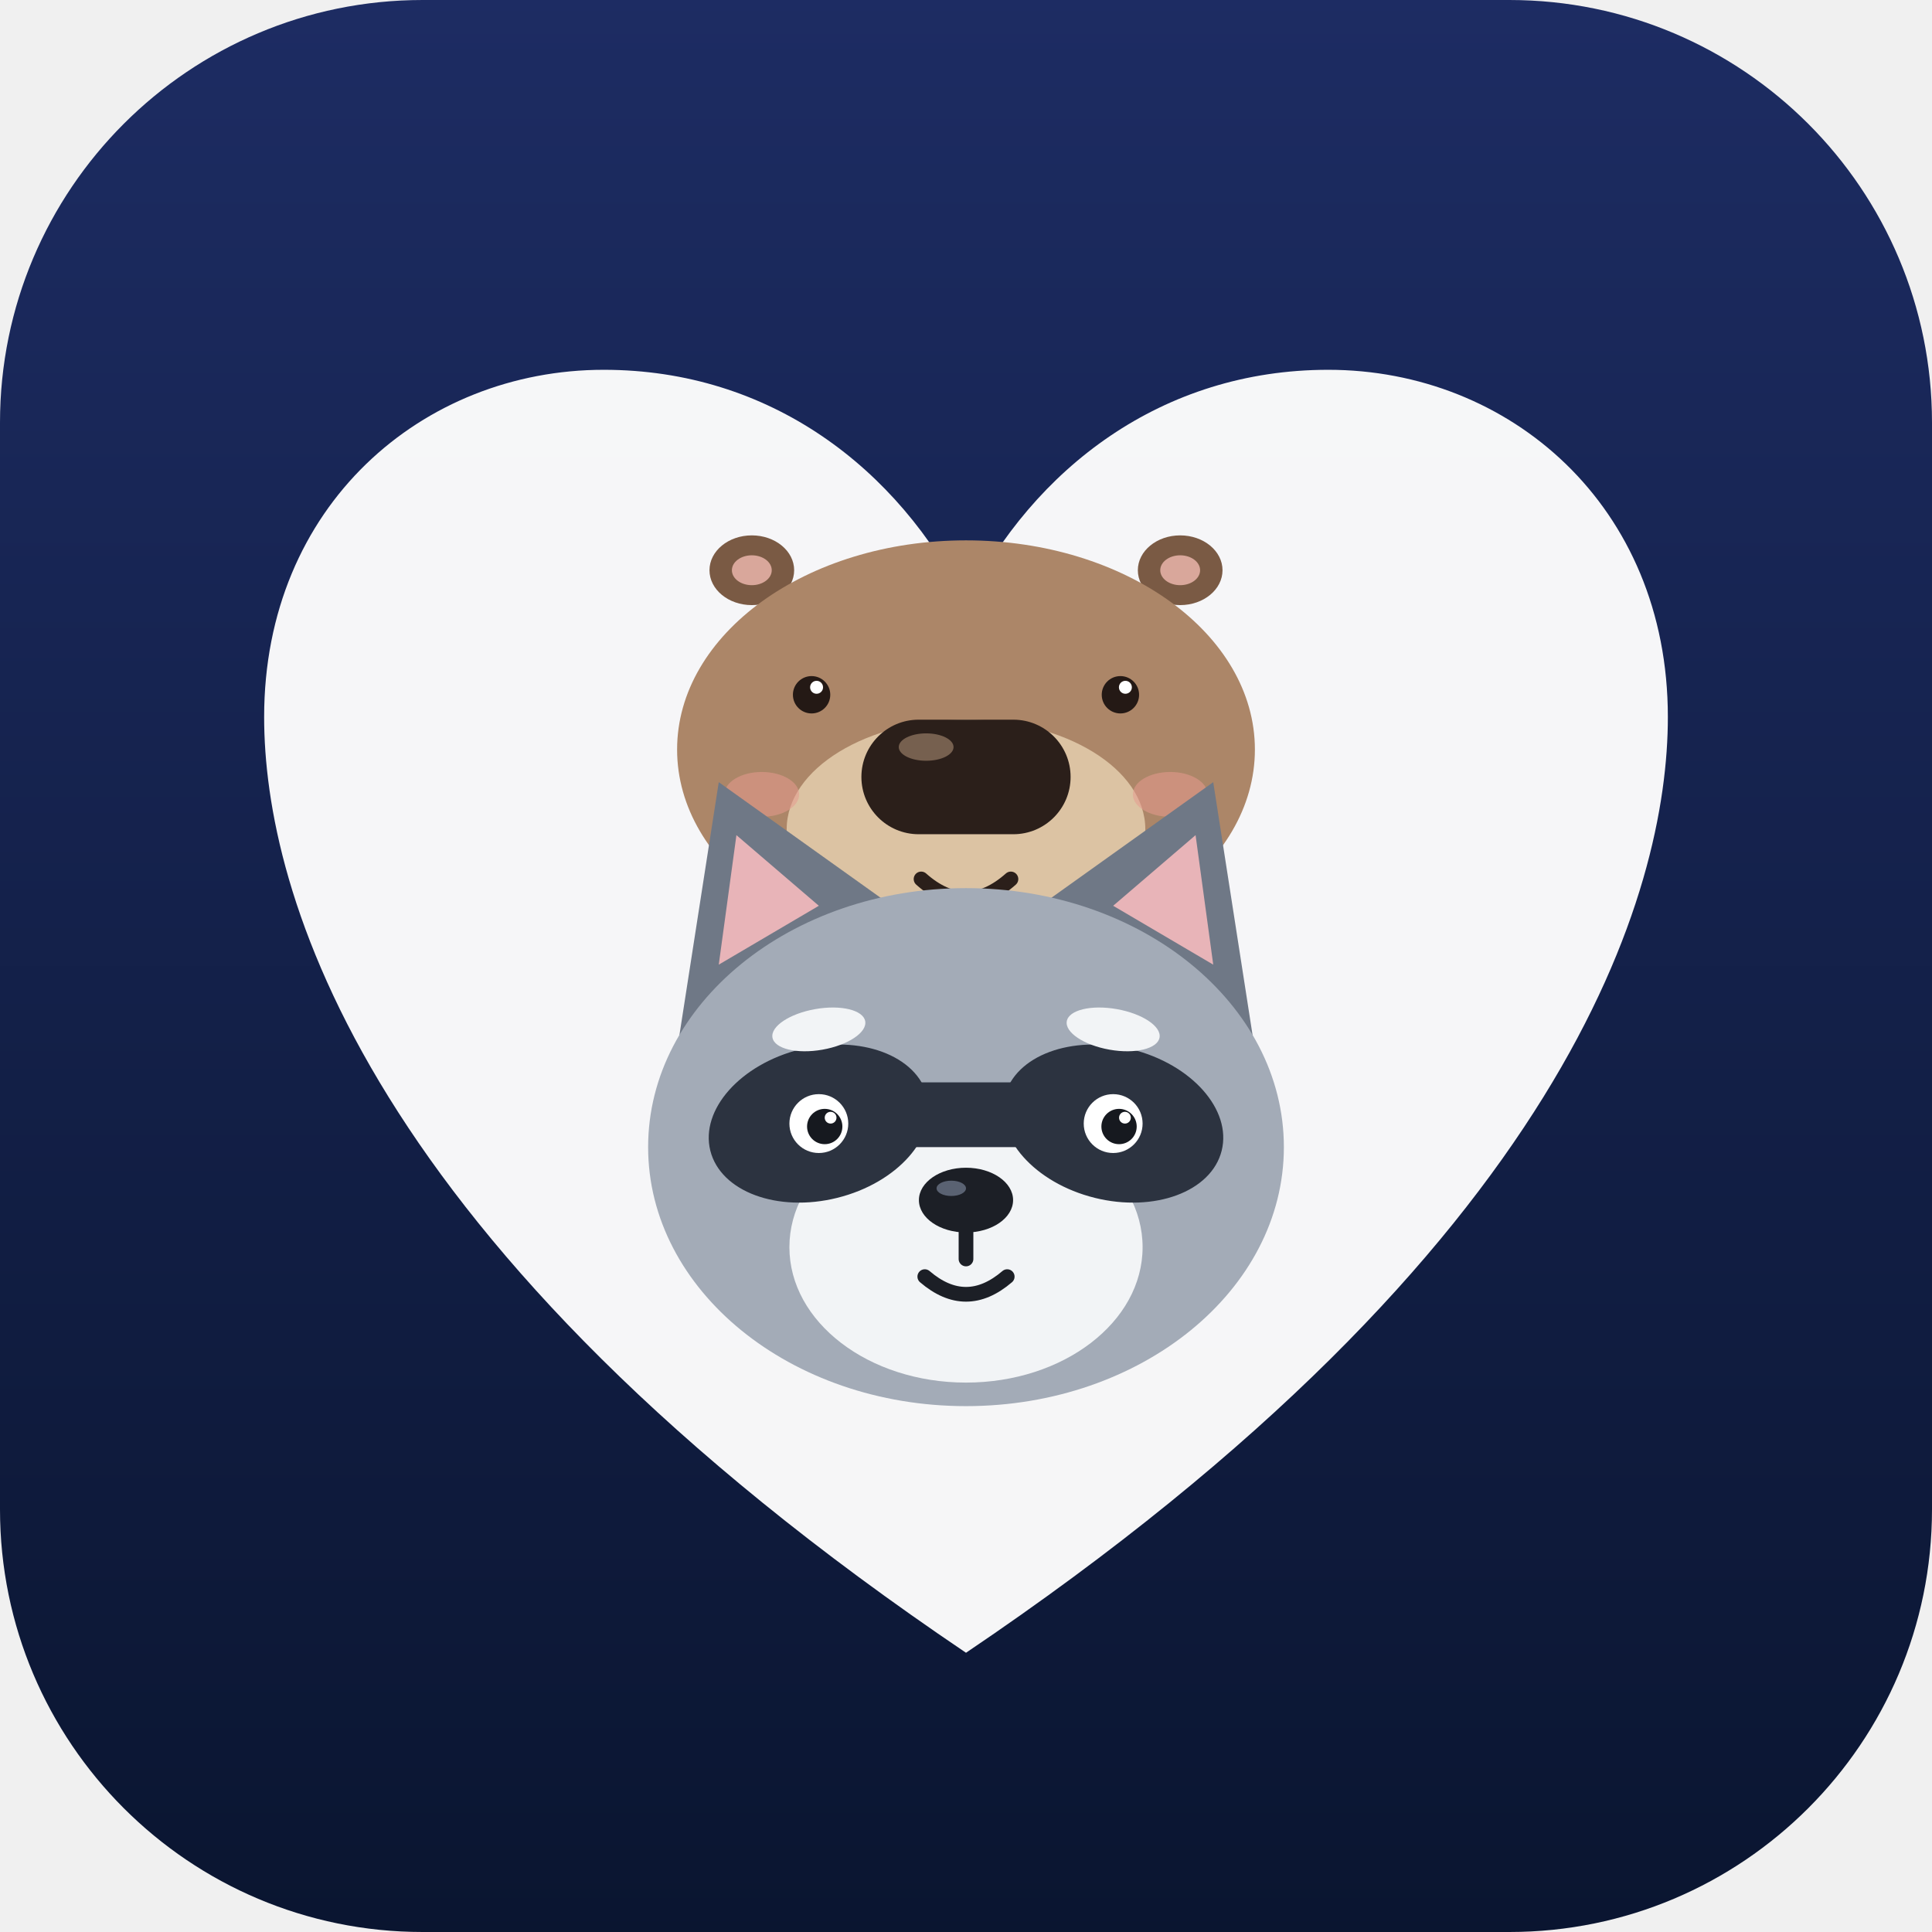
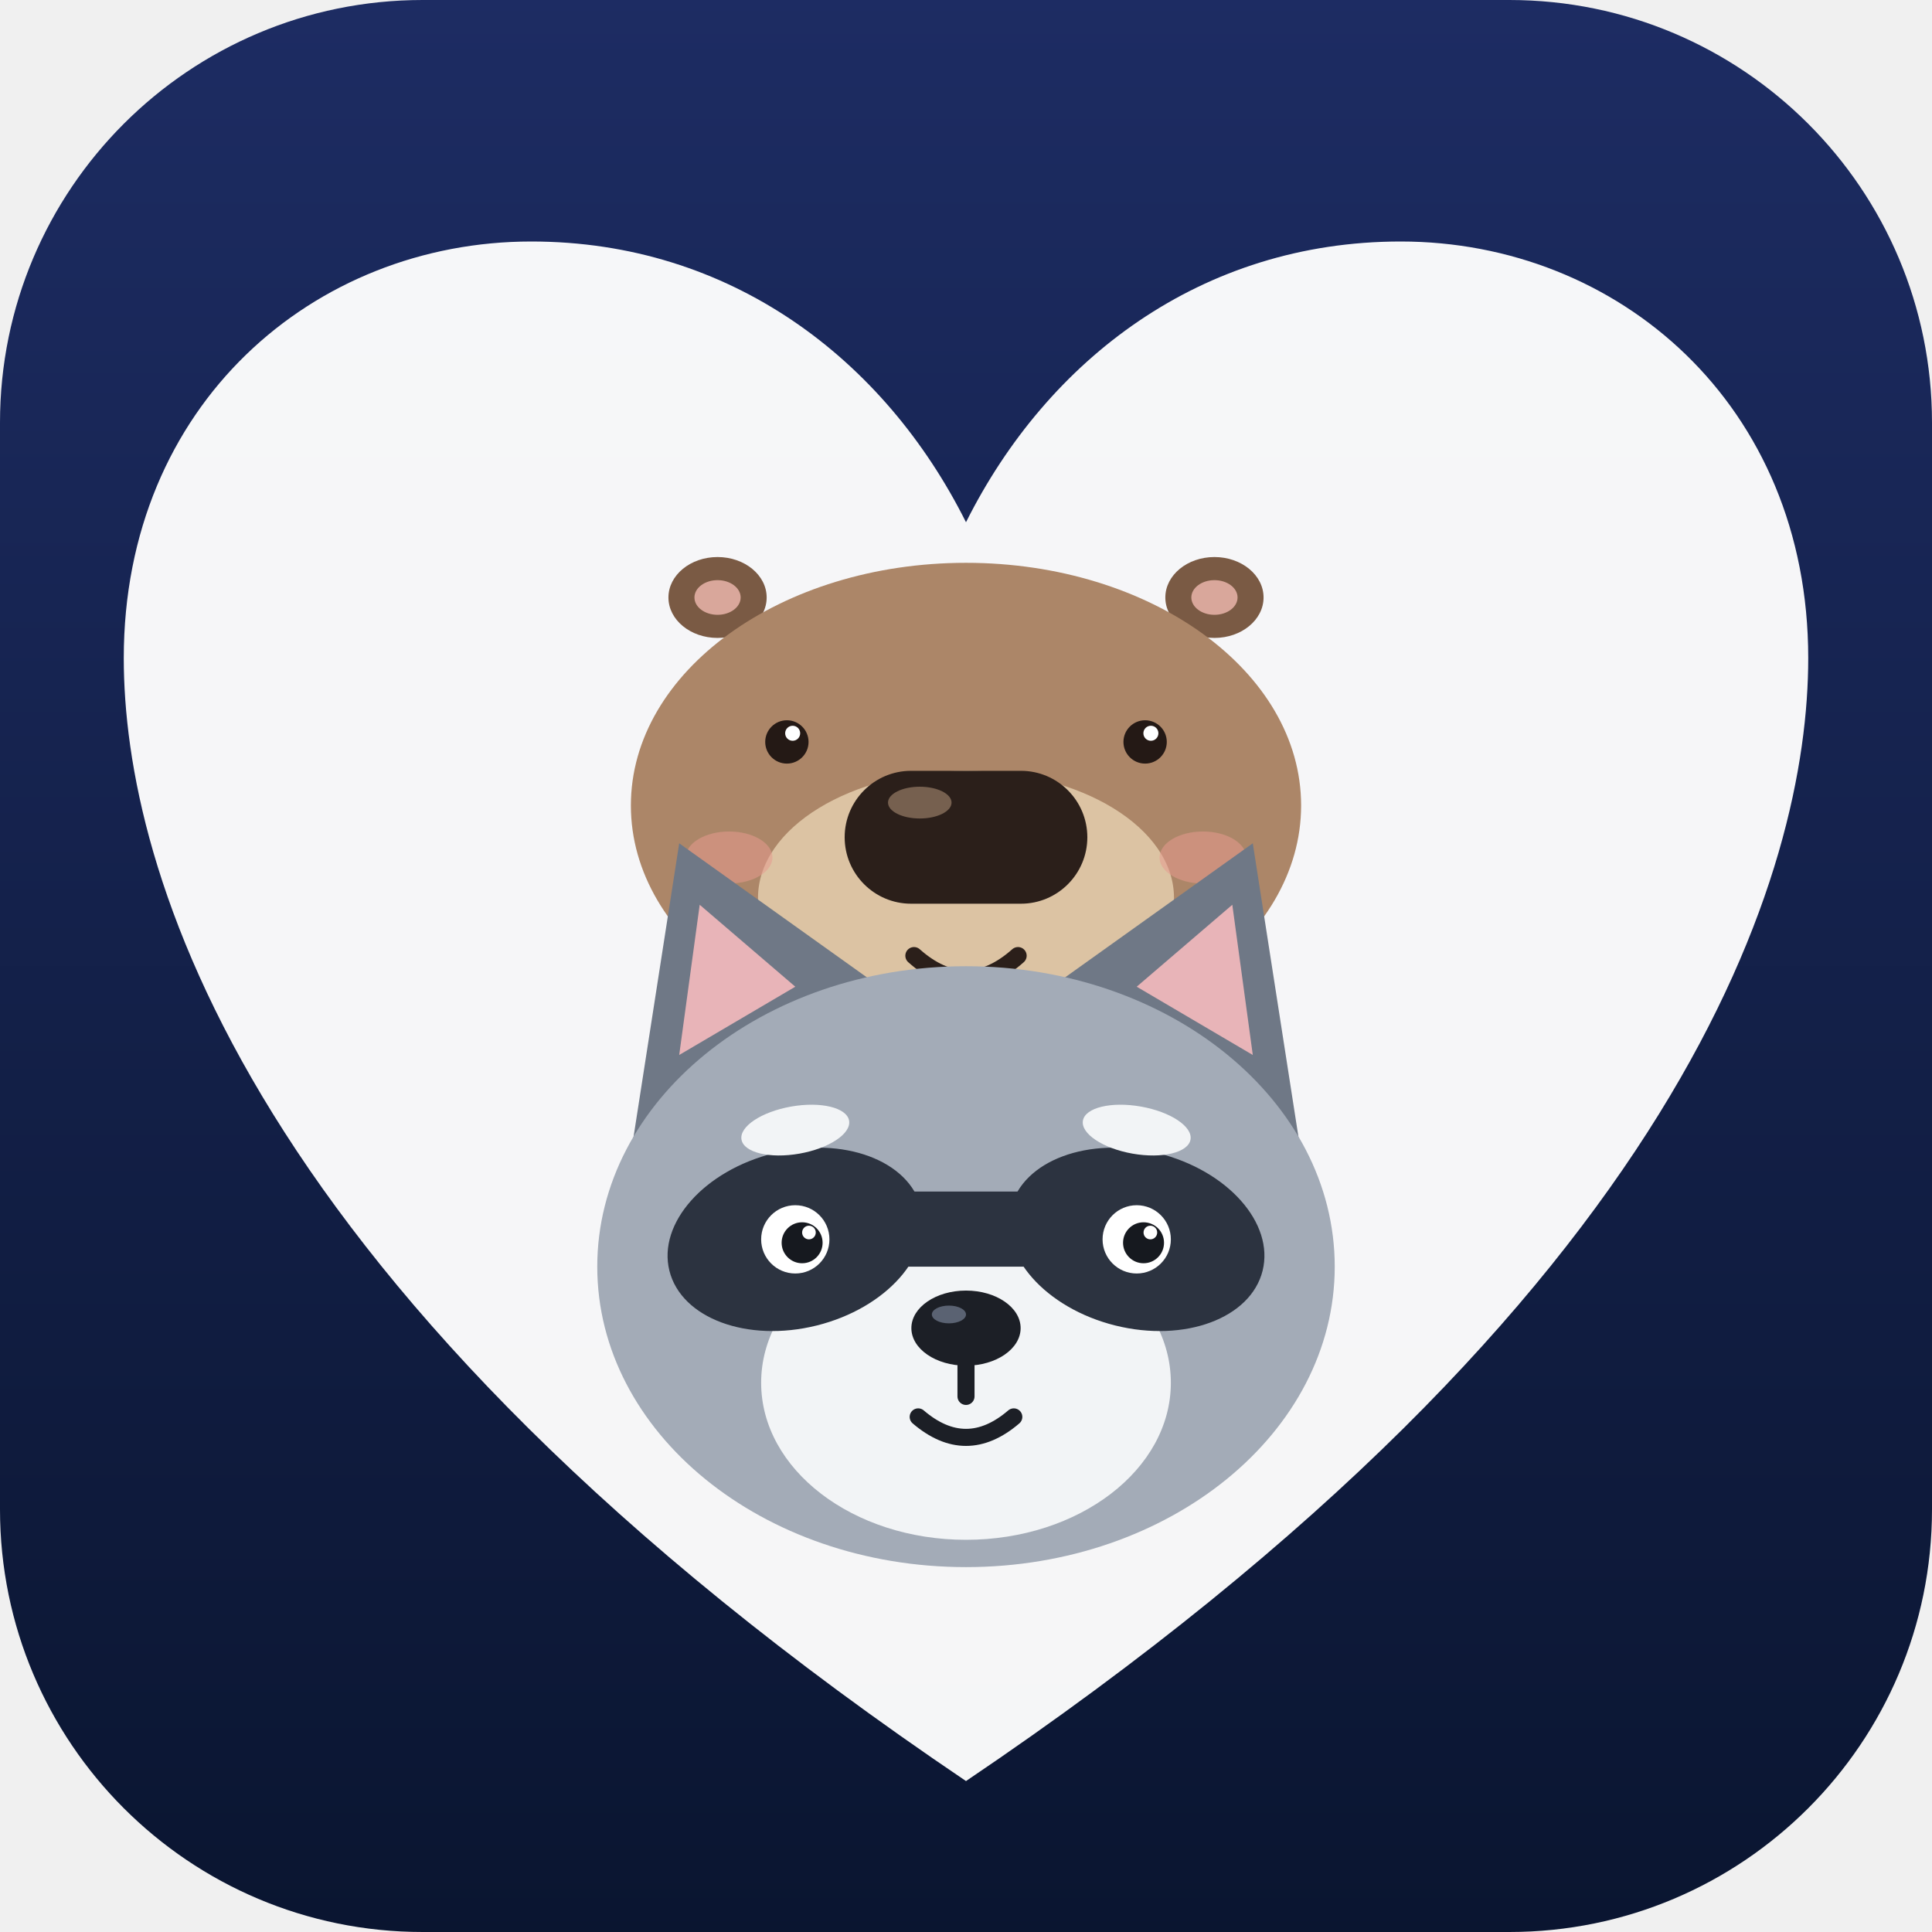
<svg xmlns="http://www.w3.org/2000/svg" viewBox="0 0 512 512">
  <defs>
    <linearGradient id="g1" x1="0" y1="0" x2="0" y2="1">
      <stop offset="0" stop-color="#1d2c63" />
      <stop offset="1" stop-color="#0a1530" />
    </linearGradient>
  </defs>
  <rect width="512" height="512" rx="112" fill="url(#g1)" />
-   <path d="M256 438 C96 330 70 236 70 190 C70 134 112 98 160 98 C204 98 238 124 256 160 C274 124 308 98 352 98 C400 98 442 134 442 190 C442 236 416 330 256 438 Z" fill="#fff" opacity=".96" />
-   <g transform="translate(256 196) rotate(0) scale(0.66)">
-     <ellipse cx="-86" cy="-68" rx="17" ry="14" fill="#7a5a44" />
-     <ellipse cx="-86" cy="-68" rx="8" ry="6" fill="#d9a79b" />
-     <ellipse cx="86" cy="-68" rx="17" ry="14" fill="#7a5a44" />
-     <ellipse cx="86" cy="-68" rx="8" ry="6" fill="#d9a79b" />
-     <ellipse cx="0" cy="4" rx="116" ry="84" fill="#ac8668" />
-     <ellipse cx="0" cy="36" rx="72" ry="44" fill="#dcc3a3" />
-     <rect x="-42" y="-8" width="84" height="46" rx="23" fill="#2b1f1a" />
-     <ellipse cx="-16" cy="3" rx="11" ry="5.5" fill="#76604f" />
-     <circle cx="-62" cy="-18" r="7.5" fill="#241915" />
-     <circle cx="62" cy="-18" r="7.5" fill="#241915" />
-     <circle cx="-60" cy="-21" r="2.6" fill="#fff" />
-     <circle cx="64" cy="-21" r="2.6" fill="#fff" />
-     <ellipse cx="-82" cy="22" rx="15" ry="9" fill="#e59a8e" opacity=".55" />
-     <ellipse cx="82" cy="22" rx="15" ry="9" fill="#e59a8e" opacity=".55" />
-     <path d="M-18 56 Q0 72 18 56" fill="none" stroke="#2b1f1a" stroke-width="6" stroke-linecap="round" />
-   </g>
-   <g transform="translate(256 304) rotate(0) scale(0.78)">
-     <polygon points="-98,-34 -84,-124 -28,-84" fill="#6f7886" />
-     <polygon points="-84,-62 -78,-106 -50,-82" fill="#e8b4b8" />
-     <polygon points="98,-34 84,-124 28,-84" fill="#6f7886" />
-     <polygon points="84,-62 78,-106 50,-82" fill="#e8b4b8" />
-     <ellipse cx="0" cy="0" rx="108" ry="88" fill="#a3abb7" />
-     <ellipse cx="0" cy="34" rx="60" ry="46" fill="#f2f4f6" />
-     <ellipse cx="-50" cy="-8" rx="38" ry="26" transform="rotate(-14 -50 -8)" fill="#2c3340" />
-     <ellipse cx="50" cy="-8" rx="38" ry="26" transform="rotate(14 50 -8)" fill="#2c3340" />
-     <rect x="-22" y="-22" width="44" height="22" fill="#2c3340" />
-     <ellipse cx="-50" cy="-40" rx="16" ry="7" transform="rotate(-10 -50 -40)" fill="#f2f4f6" />
-     <ellipse cx="50" cy="-40" rx="16" ry="7" transform="rotate(10 50 -40)" fill="#f2f4f6" />
-     <circle cx="-50" cy="-8" r="10" fill="#fff" />
-     <circle cx="50" cy="-8" r="10" fill="#fff" />
-     <circle cx="-48" cy="-7" r="6" fill="#16191f" />
-     <circle cx="52" cy="-7" r="6" fill="#16191f" />
-     <circle cx="-46" cy="-10" r="2" fill="#fff" />
-     <circle cx="54" cy="-10" r="2" fill="#fff" />
-     <ellipse cx="0" cy="18" rx="16" ry="11" fill="#1c1f26" />
-     <ellipse cx="-5" cy="14" rx="5" ry="2.6" fill="#5a6272" />
-     <path d="M0 29 L0 38 M-14 44 Q0 56 14 44" fill="none" stroke="#1c1f26" stroke-width="5" stroke-linecap="round" />
+   <path d="M256 438 C96 330 70 236 70 190 C70 134 112 98 160 98 C204 98 238 124 256 160 C274 124 308 98 352 98 C400 98 442 134 442 190 C442 236 416 330 256 438 Z" transform="translate(256 268) scale(1.2) translate(-256 -268)" fill="#fff" opacity=".96" />
+   <g transform="translate(256 280) scale(1.16) translate(-256 -256)">
+     <g transform="translate(256 196) rotate(0) scale(0.66)">
+       <ellipse cx="-86" cy="-68" rx="17" ry="14" fill="#7a5a44" />
+       <ellipse cx="-86" cy="-68" rx="8" ry="6" fill="#d9a79b" />
+       <ellipse cx="86" cy="-68" rx="17" ry="14" fill="#7a5a44" />
+       <ellipse cx="86" cy="-68" rx="8" ry="6" fill="#d9a79b" />
+       <ellipse cx="0" cy="4" rx="116" ry="84" fill="#ac8668" />
+       <ellipse cx="0" cy="36" rx="72" ry="44" fill="#dcc3a3" />
+       <rect x="-42" y="-8" width="84" height="46" rx="23" fill="#2b1f1a" />
+       <ellipse cx="-16" cy="3" rx="11" ry="5.5" fill="#76604f" />
+       <circle cx="-62" cy="-18" r="7.5" fill="#241915" />
+       <circle cx="62" cy="-18" r="7.5" fill="#241915" />
+       <circle cx="-60" cy="-21" r="2.6" fill="#fff" />
+       <circle cx="64" cy="-21" r="2.6" fill="#fff" />
+       <ellipse cx="-82" cy="22" rx="15" ry="9" fill="#e59a8e" opacity=".55" />
+       <ellipse cx="82" cy="22" rx="15" ry="9" fill="#e59a8e" opacity=".55" />
+       <path d="M-18 56 Q0 72 18 56" fill="none" stroke="#2b1f1a" stroke-width="6" stroke-linecap="round" />
+     </g>
+     <g transform="translate(256 304) rotate(0) scale(0.78)">
+       <polygon points="-98,-34 -84,-124 -28,-84" fill="#6f7886" />
+       <polygon points="-84,-62 -78,-106 -50,-82" fill="#e8b4b8" />
+       <polygon points="98,-34 84,-124 28,-84" fill="#6f7886" />
+       <polygon points="84,-62 78,-106 50,-82" fill="#e8b4b8" />
+       <ellipse cx="0" cy="0" rx="108" ry="88" fill="#a3abb7" />
+       <ellipse cx="0" cy="34" rx="60" ry="46" fill="#f2f4f6" />
+       <ellipse cx="-50" cy="-8" rx="38" ry="26" transform="rotate(-14 -50 -8)" fill="#2c3340" />
+       <ellipse cx="50" cy="-8" rx="38" ry="26" transform="rotate(14 50 -8)" fill="#2c3340" />
+       <rect x="-22" y="-22" width="44" height="22" fill="#2c3340" />
+       <ellipse cx="-50" cy="-40" rx="16" ry="7" transform="rotate(-10 -50 -40)" fill="#f2f4f6" />
+       <ellipse cx="50" cy="-40" rx="16" ry="7" transform="rotate(10 50 -40)" fill="#f2f4f6" />
+       <circle cx="-50" cy="-8" r="10" fill="#fff" />
+       <circle cx="50" cy="-8" r="10" fill="#fff" />
+       <circle cx="-48" cy="-7" r="6" fill="#16191f" />
+       <circle cx="52" cy="-7" r="6" fill="#16191f" />
+       <circle cx="-46" cy="-10" r="2" fill="#fff" />
+       <circle cx="54" cy="-10" r="2" fill="#fff" />
+       <ellipse cx="0" cy="18" rx="16" ry="11" fill="#1c1f26" />
+       <ellipse cx="-5" cy="14" rx="5" ry="2.6" fill="#5a6272" />
+       <path d="M0 29 L0 38 M-14 44 Q0 56 14 44" fill="none" stroke="#1c1f26" stroke-width="5" stroke-linecap="round" />
+     </g>
  </g>
</svg>
